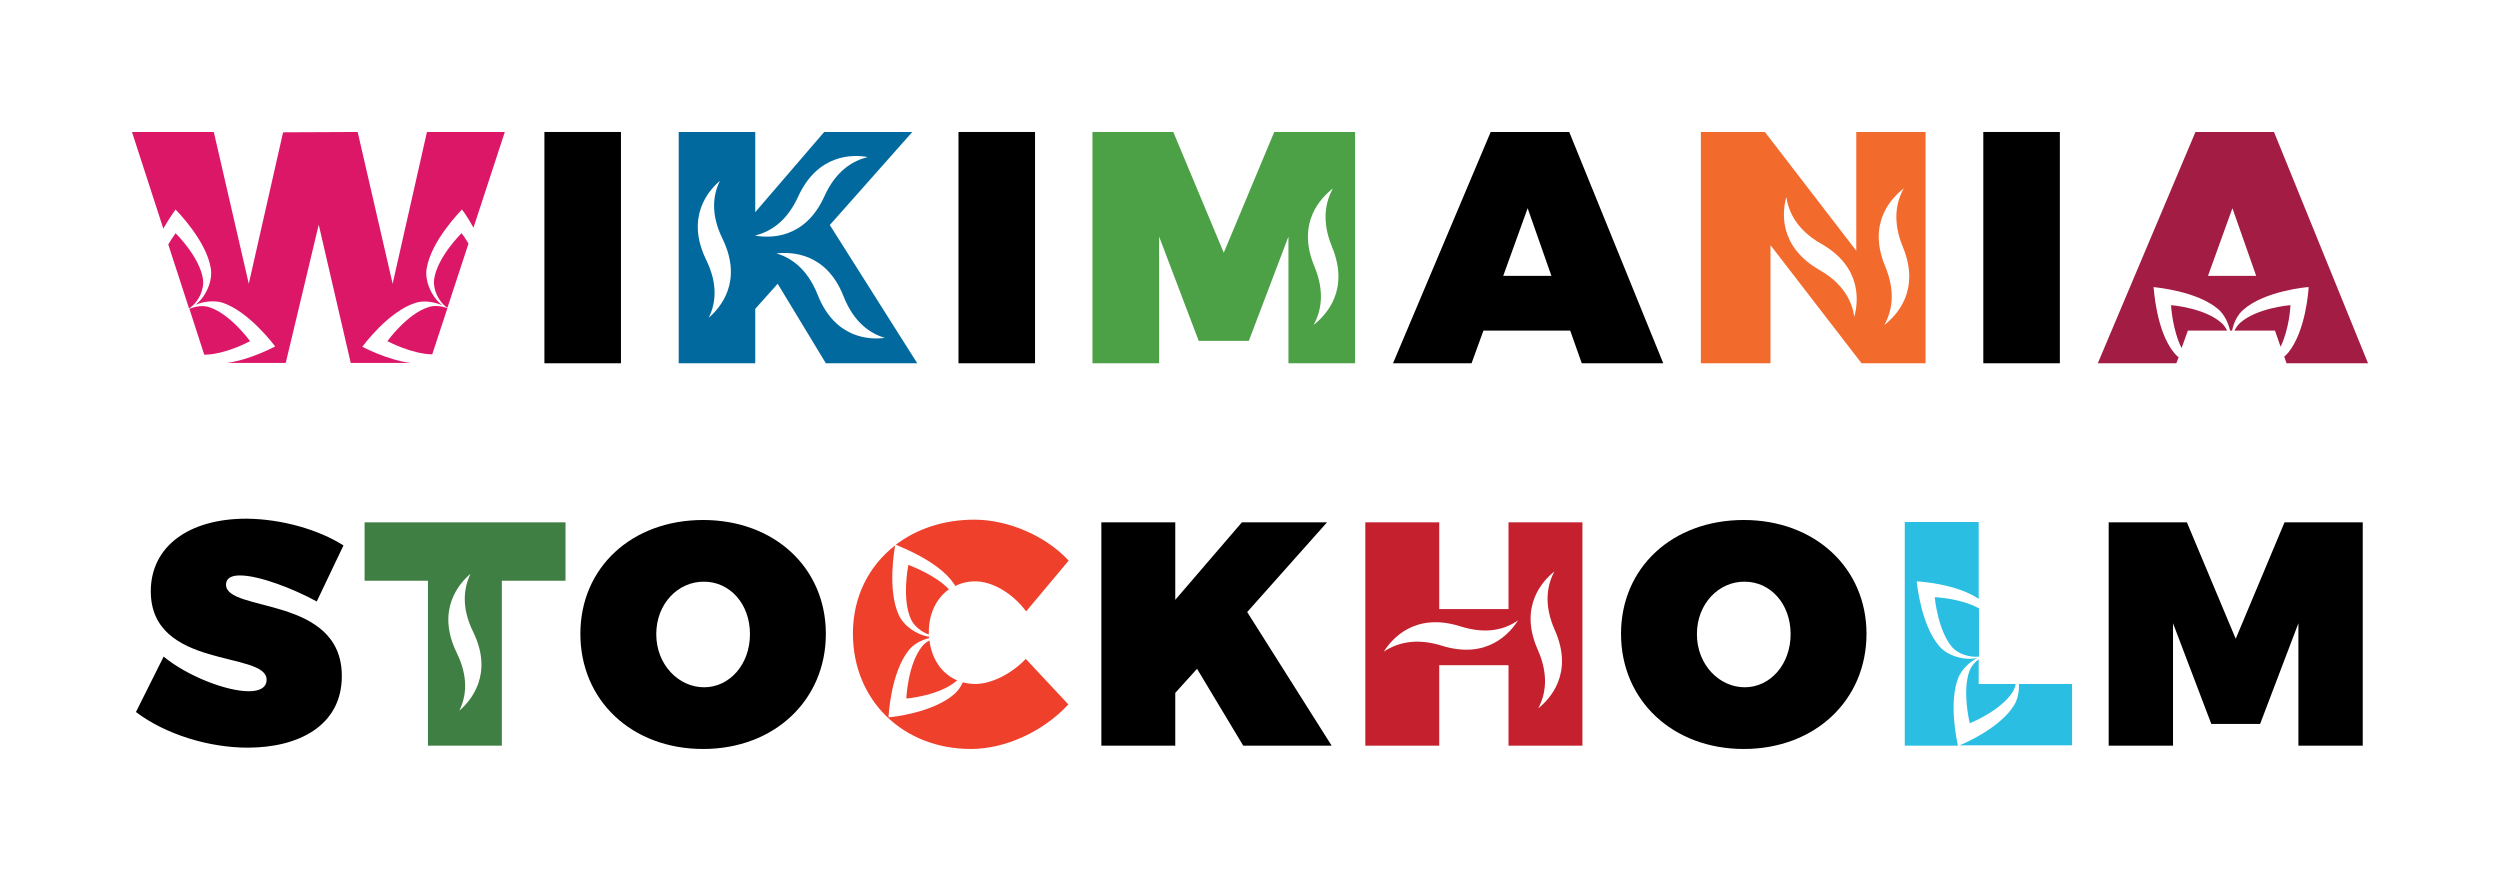
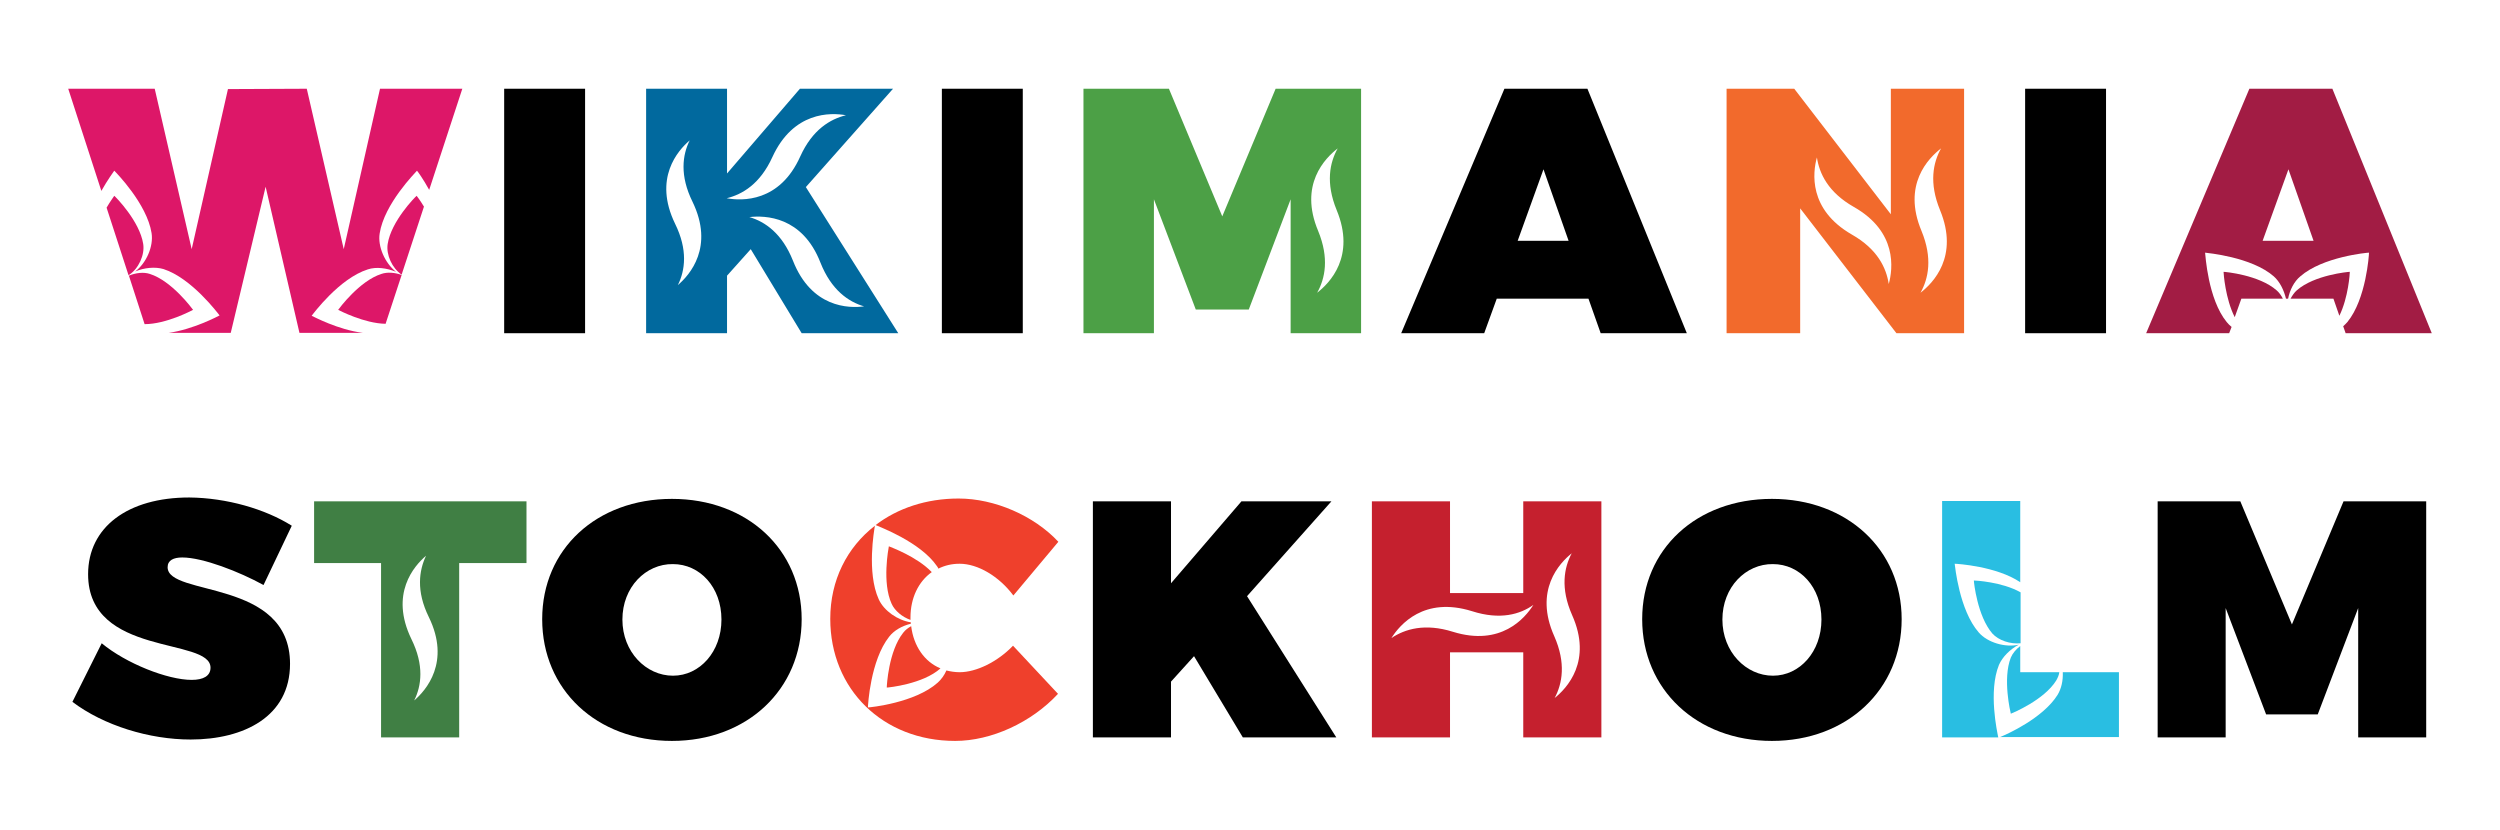
- <svg xmlns="http://www.w3.org/2000/svg" height="267" width="757.7" version="1.1" x="0px" y="0px" viewBox="0 0 757.7 267" xml:space="preserve" id="svg248">
+ <svg xmlns="http://www.w3.org/2000/svg" id="svg248" xml:space="preserve" viewBox="0 0 230 76.328" y="0px" x="0px" version="1.1" width="230" height="76.328">
  <defs id="defs252" />
-   <path d="M 165,110.1 V 40 h 23.2 v 70.1 z" id="path176" />
-   <path d="M 290.5,110.1 V 40 h 23.2 v 70.1 z" id="path178" />
-   <path d="m 449.6,100.2 -3.6,9.9 H 422.2 L 451.8,40 h 23.8 l 28.5,70.1 h -24.7 l -3.5,-9.9 H 449.6 Z M 463,63.1 455.6,83.6 h 14.6 z" id="path180" />
-   <path d="M 601.1,110.1 V 40 h 23.2 v 70.1 z" id="path182" />
-   <path d="m 104.1,165.3 -8.1,17 c -6.9,-3.8 -17.4,-7.9 -23.3,-7.9 -2.5,0 -4.2,0.8 -4.2,2.8 0,8.5 35.1,3.2 35.1,27.7 0,15.1 -13.2,21.7 -28.5,21.7 -11.8,0 -24.9,-4 -33.9,-10.8 L 49.6,199 c 7,5.8 18.9,10.5 25.8,10.5 3.3,0 5.4,-1.1 5.4,-3.5 0,-8.8 -35.1,-3 -35.1,-26.8 0,-13.5 11.4,-22 29,-22 10.7,0.1 21.8,3.3 29.4,8.1 z" id="path184" />
-   <path d="m 250.3,192.1 c 0,20.1 -15.6,34.9 -37.2,34.9 -21.6,0 -37.2,-14.7 -37.2,-34.9 0,-20.1 15.6,-34.5 37.2,-34.5 21.6,0 37.2,14.5 37.2,34.5 z m -51.4,0.1 c 0,9.3 6.8,16.1 14.5,16.1 7.7,0 13.9,-6.9 13.9,-16.1 0,-9.3 -6.2,-15.9 -13.9,-15.9 -7.8,-0.1 -14.5,6.6 -14.5,15.9 z" id="path186" />
-   <path d="m 362.8,202.7 -6.6,7.3 v 16 h -22.4 v -67.7 h 22.4 v 23.5 l 20.2,-23.5 h 25.8 L 378,185.5 403.6,226 h -26.8 z" id="path188" />
-   <path d="m 565.7,192.1 c 0,20.1 -15.6,34.9 -37.2,34.9 -21.5,0 -37.2,-14.7 -37.2,-34.9 0,-20.1 15.6,-34.5 37.2,-34.5 21.5,0 37.2,14.5 37.2,34.5 z m -51.4,0.1 c 0,9.3 6.8,16.1 14.5,16.1 7.7,0 13.9,-6.9 13.9,-16.1 0,-9.3 -6.2,-15.9 -13.9,-15.9 -7.8,-0.1 -14.5,6.6 -14.5,15.9 z" id="path190" />
-   <path style="fill:#dd1768" id="path192" d="M 75.8,103.4 C 75.5,103 69.7,95.1 63.4,93.1 c -1.8,-0.6 -4.1,-0.3 -6,0.5 l 4.5,13.9 c 6.2,0 13.5,-3.9 13.9,-4.1 v 0 c 0,0 0,0 0,0 0,0 0,0 0,0 z" class="st6" />
-   <path style="fill:#dd1768" id="path194" d="m 57.3,93.5 c 0,0 0,0 0,0 0.1,0 0.1,-0.1 0.1,-0.1 2.8,-1.8 4.6,-5.8 4.1,-8.9 C 60.5,78 53.6,71 53.2,70.7 v 0 c 0,0 0,0 0,0 0,0 0,0 0,0 v 0 c -0.1,0.2 -1.1,1.5 -2.2,3.4 z" class="st6" />
-   <path style="fill:#dd1768" id="path196" d="m 139.9,70.7 v 0 c 0,0 0,0 0,0 0,0 0,0 0,0 v 0 c -0.4,0.3 -7.3,7.3 -8.3,13.8 -0.5,3.1 1.3,7 4,8.8 L 142,73.8 c -1.1,-1.8 -2,-3 -2.1,-3.1 z" class="st6" />
-   <path style="fill:#dd1768" id="path198" d="m 109.8,105.1 v 0 c 0,0 0,0 0,0 0,0 0,0 0,0 v 0 c 0.4,-0.5 7.9,-10.7 16.1,-13.3 2.4,-0.8 5.4,-0.4 8.1,0.7 -3.2,-2.5 -5.3,-7.3 -4.7,-11 1.3,-8.5 10.3,-17.5 10.7,-18 v 0 c 0,0 0,0 0,0 0,0 0,0 0,0 v 0 c 0.2,0.2 1.8,2.4 3.5,5.5 L 153,40 H 129.4 L 119,86 108.4,40 85.8,40.1 75.4,86 64.8,40 H 40 l 9.5,29.3 c 1.8,-3.2 3.5,-5.5 3.7,-5.8 v 0 c 0,0 0,0 0,0 0,0 0,0 0,0 v 0 c 0.4,0.4 9.4,9.5 10.7,17.9 0.6,3.8 -1.5,8.6 -4.7,11 2.6,-1.1 5.7,-1.4 8.1,-0.7 8.1,2.6 15.7,12.8 16.1,13.3 v 0 c 0,0 0,0 0,0 0,0 0,0 0,0 v 0 c -0.4,0.2 -7.5,4 -14.6,5 h 17.8 l 10,-41.9 9.7,41.9 h 18.2 c -7.2,-0.9 -14.2,-4.7 -14.7,-4.9 z" class="st6" />
-   <path style="fill:#dd1768" id="path200" d="m 117.4,103.4 c 0.4,0.2 7.5,3.9 13.6,4 l 4.6,-14 c -1.9,-0.7 -4.1,-0.9 -5.8,-0.3 -6.3,2 -12.1,9.9 -12.4,10.3 v 0 c 0,0 0,0 0,0 0,0 0,0 0,0 z" class="st6" />
-   <path class="st16" d="M 386.2,40 370.9,76.6 355.6,40 h -24.5 v 70.1 h 20.2 V 71.7 l 12,31.6 h 15.2 l 12,-31.6 v 38.4 h 20.2 V 40 Z m 11.9,58.5 c 0,0 0,0 0,0 v 0 c 0,0 0,0 0,0 2.3,-4.1 3.5,-9.9 0.3,-17.7 -5.6,-13.3 2,-20.9 5.6,-23.7 0,0 0,0 0,0 v 0 c 0,0 0,0 0,0 -2.3,4.1 -3.5,9.9 -0.3,17.7 5.5,13.3 -2,20.9 -5.6,23.7 z" id="path204" style="fill:#4ca046" />
-   <path d="m 692.4,158.3 -14.8,35.3 -14.8,-35.3 H 639.1 V 226 h 19.5 v -37.1 l 11.6,30.5 H 685 l 11.6,-30.5 V 226 h 19.5 v -67.7 z" id="path206" />
-   <path class="st5" d="M 562.6,40 V 76 L 534.9,40 h -19.4 v 70.1 h 21.1 V 74.3 l 27.6,35.8 h 19.4 V 40 Z M 562,96 v 0 c 0,0 0,-0.1 0,0 -0.7,-4.6 -3.2,-10 -10.6,-14.2 -12.5,-7.2 -11.2,-17.8 -10,-22.1 0,0 0,0 0,0 v 0 c 0,0 0,0 0,0 0.7,4.6 3.2,10 10.6,14.2 12.5,7.1 11.2,17.7 10,22.1 0,-0.1 0,0 0,0 z m 9.1,2.5 c 0,0 0,0 0,0 v 0 c 0,0 0,0 0,0 2.3,-4.1 3.5,-9.9 0.3,-17.7 -5.6,-13.3 2,-20.9 5.6,-23.7 0,0 0,0 0,0 v 0 c 0,0 0,0 0,0 -2.3,4.1 -3.5,9.9 -0.3,17.7 5.5,13.3 -2,20.9 -5.6,23.7 z" id="path208" style="fill:#f26a2c" />
-   <path class="st11" d="M 110.5,158.3 V 176 h 19.2 v 50 h 22.4 v -50 h 19.3 v -17.7 z m 28.7,57.1 c 0,0 0,0 0,0 v 0 c 0,0 0,0 0,0 2.1,-4.2 2.9,-10.1 -0.8,-17.6 -6.3,-13 0.8,-21 4.2,-23.9 0,0 0,0 0,0 v 0 c 0,0 0,0 0,0 -2,4.2 -2.9,10.1 0.8,17.6 6.3,12.9 -0.8,21 -4.2,23.9 z" id="path210" style="fill:#407f44" />
-   <path class="st17" d="m 457.2,158.3 v 26.3 h -21 V 158.3 H 413.8 V 226 h 22.4 v -24.4 h 21 V 226 h 22.4 v -67.7 z m 2.9,29.7 c -2.4,3.8 -9.3,12 -23.1,7.7 -8,-2.5 -13.7,-0.8 -17.6,1.8 0,0 0,0 0,0 v 0 c 0,0 0,0 0,0 2.4,-3.8 9.3,-12 23.1,-7.7 8.1,2.6 13.8,0.9 17.6,-1.8 0,0 0,0 0,0 v 0 c 0,0 0,0 0,0 z m 6.1,26.7 c 0,0 0,0 0,0 v 0 c 0,0 0,0 0,0 2.2,-4.1 3.3,-10 -0.1,-17.7 -5.9,-13.2 1.5,-21 5,-23.8 0,0 0,0 0,0 v 0 c 0,0 0,0 0,0 -2.2,4.1 -3.3,10 0.1,17.7 5.9,13.2 -1.5,21 -5,23.8 z" id="path212" style="fill:#c5202e" />
-   <path class="st20" d="M 251.5,68.2 276.5,40 H 249.8 L 228.9,64.3 V 40 h -23.2 v 70.1 h 23.2 V 93.6 l 6.8,-7.6 14.6,24.1 H 278 Z m -36.7,28.1 c 0,0 0,0 0,0 v 0 c 0,0 0,0 0,0 2.1,-4.2 2.9,-10.1 -0.8,-17.6 -6.3,-13 0.8,-21 4.2,-23.9 0,0 0,0 0,0 v 0 c 0,0 0,0 0,0 -2.1,4.2 -2.9,10.1 0.8,17.6 6.3,13 -0.8,21 -4.2,23.9 z m 14,-24.9 c 0,0 0,0 0,0 v 0 c 0,0 0,0 0,0 4.5,-1.1 9.6,-4.1 13.1,-11.8 6,-13.1 16.7,-12.8 21.1,-12 0,0 0,0 0,0 v 0 c 0,0 0,0 0,0 -4.5,1.1 -9.6,4.1 -13.1,11.8 -5.9,13.2 -16.7,12.8 -21.1,12 z m 19,17.9 c -3.1,-7.8 -8,-11.2 -12.5,-12.5 0,0 0,0 0,0 v 0 c 0,0 0,0 0,0 4.5,-0.5 15.2,-0.3 20.4,13.1 3.1,7.8 8,11.2 12.5,12.5 0,0 0,0 0,0 v 0 c 0,0 0,0 0,0 -4.4,0.6 -15.1,0.4 -20.4,-13.1 z" id="path214" style="fill:#01699e" />
-   <path style="fill:#ef402c" id="path216" d="m 274.7,211.7 c 0.5,0 10.4,-1 15.4,-5.5 -4.6,-1.9 -7.7,-6.4 -8.4,-12.1 -0.9,0.5 -1.7,1.1 -2.3,1.9 -4.2,5.3 -4.7,15.2 -4.7,15.7 v 0 c 0,0 0,0 0,0 0,0 0,0 0,0 z" class="st18" />
-   <path style="fill:#ef402c" id="path218" d="m 289.1,176.9 c 0.2,0.2 0.3,0.5 0.4,0.7 1.8,-0.9 3.8,-1.4 6.1,-1.4 5.2,0 11.3,3.6 15.4,9.1 l 12.9,-15.4 c -7,-7.5 -18.3,-12.4 -28.6,-12.4 -9.3,0 -17.5,2.8 -23.8,7.6 1,0.5 12.8,4.8 17.6,11.8 z" class="st18" />
-   <path style="fill:#ef402c" id="path220" d="m 276.1,187.7 c 0.9,2 3.1,3.8 5.4,4.6 0,-0.2 0,-0.4 0,-0.7 0,-5.6 2.3,-10.3 6.1,-13 -4.3,-4.5 -11.9,-7.2 -12.3,-7.4 v 0 c 0,0 0,0 0,0 0,0 0,0 0,0 v 0 c -0.1,0.6 -2,10.4 0.8,16.5 z" class="st18" />
-   <path style="fill:#ef402c" id="path222" d="m 295.6,207.3 c -1.3,0 -2.6,-0.2 -3.8,-0.5 -0.6,1.4 -1.5,2.6 -2.5,3.5 -6.5,5.8 -19.4,7.1 -20,7.1 v 0 c 0,0 0,0 0,0 0,0 0,0 0,0 v 0 c 0,-0.6 0.7,-13.5 6.1,-20.3 1.4,-1.8 3.7,-3.1 6.2,-3.7 0,-0.1 0,-0.2 0,-0.4 -3.8,-0.6 -7.7,-3.3 -9.2,-6.6 -3.5,-7.7 -1.3,-19.9 -1.1,-21.1 -8,6.2 -12.8,15.6 -12.8,26.7 0,20.2 15.1,35 35.8,35 10.4,0 21.9,-5.3 29.5,-13.5 l -12.9,-13.8 c -4.4,4.6 -10.5,7.6 -15.3,7.6 z" class="st18" />
-   <path style="fill:#29bee2" id="path226" d="m 586.4,181 c 0,0.5 1,10.2 5.3,15.2 1.8,2 5.2,3.1 8.1,2.8 v -14.6 c -5.3,-3 -13,-3.4 -13.4,-3.4 v 0 c 0,0 0,0 0,0 0,0 0,0 0,0 z" class="st19" />
-   <path style="fill:#29bee2" id="path228" d="m 597,219.2 c 0,0 0,0.1 0,0 v 0 c 0.5,-0.2 9.5,-3.9 13,-9.5 0.4,-0.7 0.8,-1.5 0.9,-2.4 h -11.2 v -7.5 c -1.2,0.9 -2.2,2.1 -2.7,3.3 -2.4,6.1 -0.1,15.7 0,16.1 v 0 c 0,0 0,0 0,0 z" class="st19" />
-   <path style="fill:#29bee2" id="path230" d="m 611.9,207.3 c 0.1,2.4 -0.4,4.7 -1.5,6.5 -4.2,6.7 -14.5,11.3 -16.5,12.1 H 628 v -18.6 z" class="st19" />
-   <path style="fill:#29bee2" id="path232" d="m 593.6,205.2 c 1,-2.3 3.2,-4.5 5.7,-5.8 -3.9,0.9 -9,-0.6 -11.5,-3.5 -5.6,-6.4 -6.8,-19.1 -6.9,-19.7 v 0 c 0,0 0,0 0,0 0,0 0,0 0,0 v 0 c 0.6,0 12,0.7 18.8,5.3 V 158.2 H 577.3 V 226 h 16.1 c -0.3,-1.5 -2.9,-13.2 0.2,-20.8 z" class="st19" />
-   <path style="fill:#a21c44" id="path236" d="m 694.2,92.5 c -0.5,0 -10.2,0.9 -15.2,5.3 -0.7,0.6 -1.3,1.5 -1.8,2.4 h 12.3 l 1.7,4.9 c 2.6,-5.3 3,-12.2 3,-12.6 v 0 c 0,0 0,0 0,0 0,0 0,-0.1 0,0 z" class="st3" />
-   <path style="fill:#a21c44" id="path238" d="m 658,92.5 c 0,0.4 0.5,7.7 3.2,13 l 1.9,-5.3 H 675 c -0.5,-1 -1.1,-1.8 -1.8,-2.4 -5,-4.4 -14.7,-5.3 -15.2,-5.3 v 0 c 0,-0.1 0,0 0,0 0,0 0,0 0,0 z" class="st3" />
-   <path style="fill:#a21c44" id="path240" d="m 689.2,40 h -23.8 l -29.6,70.1 h 23.8 l 0.7,-1.8 c -0.5,-0.4 -1,-0.9 -1.4,-1.4 -5.4,-6.6 -6.1,-19.3 -6.2,-19.9 v 0 c 0,0 0,0 0,0 0,0 0,0 0,0 v 0 c 0.6,0.1 13.3,1.2 19.7,6.8 1.7,1.5 2.9,3.9 3.5,6.4 h 0.6 c 0.5,-2.5 1.7,-4.9 3.5,-6.4 6.4,-5.6 19.1,-6.8 19.7,-6.8 v 0 c 0,0 0,0 0,0 0,0 0,0 0,0 v 0 c 0,0.6 -0.8,13.3 -6.2,19.9 -0.3,0.4 -0.8,0.8 -1.2,1.2 l 0.7,2 h 24.7 z m -20,43.6 7.4,-20.5 7.2,20.5 z" class="st3" />
+   <g transform="matrix(0.320861,0,0,0.320861,-6.558175,-4.670937)" id="g97">
+     <path d="M 165,110.1 V 40 h 23.2 v 70.1 z" id="path176" />
+     <path d="M 290.5,110.1 V 40 h 23.2 v 70.1 z" id="path178" />
+     <path d="m 449.6,100.2 -3.6,9.9 H 422.2 L 451.8,40 h 23.8 l 28.5,70.1 h -24.7 l -3.5,-9.9 z M 463,63.1 455.6,83.6 h 14.6 z" id="path180" />
+     <path d="M 601.1,110.1 V 40 h 23.2 v 70.1 z" id="path182" />
+     <path d="m 104.1,165.3 -8.1,17 c -6.9,-3.8 -17.4,-7.9 -23.3,-7.9 -2.5,0 -4.2,0.8 -4.2,2.8 0,8.5 35.1,3.2 35.1,27.7 0,15.1 -13.2,21.7 -28.5,21.7 -11.8,0 -24.9,-4 -33.9,-10.8 L 49.6,199 c 7,5.8 18.9,10.5 25.8,10.5 3.3,0 5.4,-1.1 5.4,-3.5 0,-8.8 -35.1,-3 -35.1,-26.8 0,-13.5 11.4,-22 29,-22 10.7,0.1 21.8,3.3 29.4,8.1 z" id="path184" />
+     <path d="m 250.3,192.1 c 0,20.1 -15.6,34.9 -37.2,34.9 -21.6,0 -37.2,-14.7 -37.2,-34.9 0,-20.1 15.6,-34.5 37.2,-34.5 21.6,0 37.2,14.5 37.2,34.5 z m -51.4,0.1 c 0,9.3 6.8,16.1 14.5,16.1 7.7,0 13.9,-6.9 13.9,-16.1 0,-9.3 -6.2,-15.9 -13.9,-15.9 -7.8,-0.1 -14.5,6.6 -14.5,15.9 z" id="path186" />
+     <path d="m 362.8,202.7 -6.6,7.3 v 16 h -22.4 v -67.7 h 22.4 v 23.5 l 20.2,-23.5 h 25.8 L 378,185.5 403.6,226 h -26.8 z" id="path188" />
+     <path d="m 565.7,192.1 c 0,20.1 -15.6,34.9 -37.2,34.9 -21.5,0 -37.2,-14.7 -37.2,-34.9 0,-20.1 15.6,-34.5 37.2,-34.5 21.5,0 37.2,14.5 37.2,34.5 z m -51.4,0.1 c 0,9.3 6.8,16.1 14.5,16.1 7.7,0 13.9,-6.9 13.9,-16.1 0,-9.3 -6.2,-15.9 -13.9,-15.9 -7.8,-0.1 -14.5,6.6 -14.5,15.9 z" id="path190" />
+     <path style="fill:#dd1768" id="path192" d="M 75.8,103.4 C 75.5,103 69.7,95.1 63.4,93.1 c -1.8,-0.6 -4.1,-0.3 -6,0.5 l 4.5,13.9 c 6.2,0 13.5,-3.9 13.9,-4.1 v 0 c 0,0 0,0 0,0 0,0 0,0 0,0 z" class="st6" />
+     <path style="fill:#dd1768" id="path194" d="m 57.3,93.5 c 0,0 0,0 0,0 0.1,0 0.1,-0.1 0.1,-0.1 2.8,-1.8 4.6,-5.8 4.1,-8.9 C 60.5,78 53.6,71 53.2,70.7 v 0 c 0,0 0,0 0,0 0,0 0,0 0,0 v 0 c -0.1,0.2 -1.1,1.5 -2.2,3.4 z" class="st6" />
+     <path style="fill:#dd1768" id="path196" d="m 139.9,70.7 v 0 c 0,0 0,0 0,0 0,0 0,0 0,0 v 0 c -0.4,0.3 -7.3,7.3 -8.3,13.8 -0.5,3.1 1.3,7 4,8.8 L 142,73.8 c -1.1,-1.8 -2,-3 -2.1,-3.1 z" class="st6" />
+     <path style="fill:#dd1768" id="path198" d="m 109.8,105.1 v 0 c 0,0 0,0 0,0 0,0 0,0 0,0 v 0 c 0.4,-0.5 7.9,-10.7 16.1,-13.3 2.4,-0.8 5.4,-0.4 8.1,0.7 -3.2,-2.5 -5.3,-7.3 -4.7,-11 1.3,-8.5 10.3,-17.5 10.7,-18 v 0 c 0,0 0,0 0,0 0,0 0,0 0,0 v 0 c 0.2,0.2 1.8,2.4 3.5,5.5 L 153,40 H 129.4 L 119,86 108.4,40 85.8,40.1 75.4,86 64.8,40 H 40 l 9.5,29.3 c 1.8,-3.2 3.5,-5.5 3.7,-5.8 v 0 c 0,0 0,0 0,0 0,0 0,0 0,0 v 0 c 0.4,0.4 9.4,9.5 10.7,17.9 0.6,3.8 -1.5,8.6 -4.7,11 2.6,-1.1 5.7,-1.4 8.1,-0.7 8.1,2.6 15.7,12.8 16.1,13.3 v 0 c 0,0 0,0 0,0 0,0 0,0 0,0 v 0 c -0.4,0.2 -7.5,4 -14.6,5 h 17.8 l 10,-41.9 9.7,41.9 h 18.2 c -7.2,-0.9 -14.2,-4.7 -14.7,-4.9 z" class="st6" />
+     <path style="fill:#dd1768" id="path200" d="m 117.4,103.4 c 0.4,0.2 7.5,3.9 13.6,4 l 4.6,-14 c -1.9,-0.7 -4.1,-0.9 -5.8,-0.3 -6.3,2 -12.1,9.9 -12.4,10.3 v 0 c 0,0 0,0 0,0 0,0 0,0 0,0 z" class="st6" />
+     <path class="st16" d="M 386.2,40 370.9,76.6 355.6,40 h -24.5 v 70.1 h 20.2 V 71.7 l 12,31.6 h 15.2 l 12,-31.6 v 38.4 h 20.2 V 40 Z m 11.9,58.5 c 0,0 0,0 0,0 v 0 c 0,0 0,0 0,0 2.3,-4.1 3.5,-9.9 0.3,-17.7 -5.6,-13.3 2,-20.9 5.6,-23.7 0,0 0,0 0,0 v 0 c 0,0 0,0 0,0 -2.3,4.1 -3.5,9.9 -0.3,17.7 5.5,13.3 -2,20.9 -5.6,23.7 z" id="path204" style="fill:#4ca046" />
+     <path d="m 692.4,158.3 -14.8,35.3 -14.8,-35.3 H 639.1 V 226 h 19.5 v -37.1 l 11.6,30.5 H 685 l 11.6,-30.5 V 226 h 19.5 v -67.7 z" id="path206" />
+     <path class="st5" d="M 562.6,40 V 76 L 534.9,40 h -19.4 v 70.1 h 21.1 V 74.3 l 27.6,35.8 h 19.4 V 40 Z M 562,96 v 0 c 0,0 0,-0.1 0,0 -0.7,-4.6 -3.2,-10 -10.6,-14.2 -12.5,-7.2 -11.2,-17.8 -10,-22.1 0,0 0,0 0,0 v 0 c 0,0 0,0 0,0 0.7,4.6 3.2,10 10.6,14.2 12.5,7.1 11.2,17.7 10,22.1 0,-0.1 0,0 0,0 z m 9.1,2.5 c 0,0 0,0 0,0 v 0 c 0,0 0,0 0,0 2.3,-4.1 3.5,-9.9 0.3,-17.7 -5.6,-13.3 2,-20.9 5.6,-23.7 0,0 0,0 0,0 v 0 c 0,0 0,0 0,0 -2.3,4.1 -3.5,9.9 -0.3,17.7 5.5,13.3 -2,20.9 -5.6,23.7 z" id="path208" style="fill:#f26a2c" />
+     <path class="st11" d="M 110.5,158.3 V 176 h 19.2 v 50 h 22.4 v -50 h 19.3 v -17.7 z m 28.7,57.1 c 0,0 0,0 0,0 v 0 c 0,0 0,0 0,0 2.1,-4.2 2.9,-10.1 -0.8,-17.6 -6.3,-13 0.8,-21 4.2,-23.9 0,0 0,0 0,0 v 0 c 0,0 0,0 0,0 -2,4.2 -2.9,10.1 0.8,17.6 6.3,12.9 -0.8,21 -4.2,23.9 z" id="path210" style="fill:#407f44" />
+     <path class="st17" d="m 457.2,158.3 v 26.3 h -21 V 158.3 H 413.8 V 226 h 22.4 v -24.4 h 21 V 226 h 22.4 v -67.7 z m 2.9,29.7 c -2.4,3.8 -9.3,12 -23.1,7.7 -8,-2.5 -13.7,-0.8 -17.6,1.8 0,0 0,0 0,0 v 0 c 0,0 0,0 0,0 2.4,-3.8 9.3,-12 23.1,-7.7 8.1,2.6 13.8,0.9 17.6,-1.8 0,0 0,0 0,0 v 0 c 0,0 0,0 0,0 z m 6.1,26.7 c 0,0 0,0 0,0 v 0 c 0,0 0,0 0,0 2.2,-4.1 3.3,-10 -0.1,-17.7 -5.9,-13.2 1.5,-21 5,-23.8 0,0 0,0 0,0 v 0 c 0,0 0,0 0,0 -2.2,4.1 -3.3,10 0.1,17.7 5.9,13.2 -1.5,21 -5,23.8 z" id="path212" style="fill:#c5202e" />
+     <path class="st20" d="M 251.5,68.2 276.5,40 H 249.8 L 228.9,64.3 V 40 h -23.2 v 70.1 h 23.2 V 93.6 l 6.8,-7.6 14.6,24.1 H 278 Z m -36.7,28.1 c 0,0 0,0 0,0 v 0 c 0,0 0,0 0,0 2.1,-4.2 2.9,-10.1 -0.8,-17.6 -6.3,-13 0.8,-21 4.2,-23.9 0,0 0,0 0,0 v 0 c 0,0 0,0 0,0 -2.1,4.2 -2.9,10.1 0.8,17.6 6.3,13 -0.8,21 -4.2,23.9 z m 14,-24.9 c 0,0 0,0 0,0 v 0 c 0,0 0,0 0,0 4.5,-1.1 9.6,-4.1 13.1,-11.8 6,-13.1 16.7,-12.8 21.1,-12 0,0 0,0 0,0 v 0 c 0,0 0,0 0,0 -4.5,1.1 -9.6,4.1 -13.1,11.8 -5.9,13.2 -16.7,12.8 -21.1,12 z m 19,17.9 c -3.1,-7.8 -8,-11.2 -12.5,-12.5 0,0 0,0 0,0 v 0 c 0,0 0,0 0,0 4.5,-0.5 15.2,-0.3 20.4,13.1 3.1,7.8 8,11.2 12.5,12.5 0,0 0,0 0,0 v 0 c 0,0 0,0 0,0 -4.4,0.6 -15.1,0.4 -20.4,-13.1 z" id="path214" style="fill:#01699e" />
+     <path style="fill:#ef402c" id="path216" d="m 274.7,211.7 c 0.5,0 10.4,-1 15.4,-5.5 -4.6,-1.9 -7.7,-6.4 -8.4,-12.1 -0.9,0.5 -1.7,1.1 -2.3,1.9 -4.2,5.3 -4.7,15.2 -4.7,15.7 v 0 c 0,0 0,0 0,0 0,0 0,0 0,0 z" class="st18" />
+     <path style="fill:#ef402c" id="path218" d="m 289.1,176.9 c 0.2,0.2 0.3,0.5 0.4,0.7 1.8,-0.9 3.8,-1.4 6.1,-1.4 5.2,0 11.3,3.6 15.4,9.1 l 12.9,-15.4 c -7,-7.5 -18.3,-12.4 -28.6,-12.4 -9.3,0 -17.5,2.8 -23.8,7.6 1,0.5 12.8,4.8 17.6,11.8 z" class="st18" />
+     <path style="fill:#ef402c" id="path220" d="m 276.1,187.7 c 0.9,2 3.1,3.8 5.4,4.6 0,-0.2 0,-0.4 0,-0.7 0,-5.6 2.3,-10.3 6.1,-13 -4.3,-4.5 -11.9,-7.2 -12.3,-7.4 v 0 c 0,0 0,0 0,0 0,0 0,0 0,0 v 0 c -0.1,0.6 -2,10.4 0.8,16.5 z" class="st18" />
+     <path style="fill:#ef402c" id="path222" d="m 295.6,207.3 c -1.3,0 -2.6,-0.2 -3.8,-0.5 -0.6,1.4 -1.5,2.6 -2.5,3.5 -6.5,5.8 -19.4,7.1 -20,7.1 v 0 c 0,0 0,0 0,0 0,0 0,0 0,0 v 0 c 0,-0.6 0.7,-13.5 6.1,-20.3 1.4,-1.8 3.7,-3.1 6.2,-3.7 0,-0.1 0,-0.2 0,-0.4 -3.8,-0.6 -7.7,-3.3 -9.2,-6.6 -3.5,-7.7 -1.3,-19.9 -1.1,-21.1 -8,6.2 -12.8,15.6 -12.8,26.7 0,20.2 15.1,35 35.8,35 10.4,0 21.9,-5.3 29.5,-13.5 l -12.9,-13.8 c -4.4,4.6 -10.5,7.6 -15.3,7.6 z" class="st18" />
+     <path style="fill:#29bee2" id="path226" d="m 586.4,181 c 0,0.5 1,10.2 5.3,15.2 1.8,2 5.2,3.1 8.1,2.8 v -14.6 c -5.3,-3 -13,-3.4 -13.4,-3.4 v 0 c 0,0 0,0 0,0 0,0 0,0 0,0 z" class="st19" />
+     <path style="fill:#29bee2" id="path228" d="m 597,219.2 c 0,0 0,0.1 0,0 v 0 c 0.5,-0.2 9.5,-3.9 13,-9.5 0.4,-0.7 0.8,-1.5 0.9,-2.4 h -11.2 v -7.5 c -1.2,0.9 -2.2,2.1 -2.7,3.3 -2.4,6.1 -0.1,15.7 0,16.1 v 0 c 0,0 0,0 0,0 z" class="st19" />
+     <path style="fill:#29bee2" id="path230" d="m 611.9,207.3 c 0.1,2.4 -0.4,4.7 -1.5,6.5 -4.2,6.7 -14.5,11.3 -16.5,12.1 H 628 v -18.6 z" class="st19" />
+     <path style="fill:#29bee2" id="path232" d="m 593.6,205.2 c 1,-2.3 3.2,-4.5 5.7,-5.8 -3.9,0.9 -9,-0.6 -11.5,-3.5 -5.6,-6.4 -6.8,-19.1 -6.9,-19.7 v 0 c 0,0 0,0 0,0 0,0 0,0 0,0 v 0 c 0.6,0 12,0.7 18.8,5.3 V 158.2 H 577.3 V 226 h 16.1 c -0.3,-1.5 -2.9,-13.2 0.2,-20.8 z" class="st19" />
+     <path style="fill:#a21c44" id="path236" d="m 694.2,92.5 c -0.5,0 -10.2,0.9 -15.2,5.3 -0.7,0.6 -1.3,1.5 -1.8,2.4 h 12.3 l 1.7,4.9 c 2.6,-5.3 3,-12.2 3,-12.6 v 0 c 0,0 0,0 0,0 0,0 0,-0.1 0,0 z" class="st3" />
+     <path style="fill:#a21c44" id="path238" d="m 658,92.5 c 0,0.4 0.5,7.7 3.2,13 l 1.9,-5.3 H 675 c -0.5,-1 -1.1,-1.8 -1.8,-2.4 -5,-4.4 -14.7,-5.3 -15.2,-5.3 v 0 c 0,-0.1 0,0 0,0 0,0 0,0 0,0 z" class="st3" />
+     <path style="fill:#a21c44" id="path240" d="m 689.2,40 h -23.8 l -29.6,70.1 h 23.8 l 0.7,-1.8 c -0.5,-0.4 -1,-0.9 -1.4,-1.4 -5.4,-6.6 -6.1,-19.3 -6.2,-19.9 v 0 c 0,0 0,0 0,0 0,0 0,0 0,0 v 0 c 0.6,0.1 13.3,1.2 19.7,6.8 1.7,1.5 2.9,3.9 3.5,6.4 h 0.6 c 0.5,-2.5 1.7,-4.9 3.5,-6.4 6.4,-5.6 19.1,-6.8 19.7,-6.8 v 0 c 0,0 0,0 0,0 0,0 0,0 0,0 v 0 c 0,0.6 -0.8,13.3 -6.2,19.9 -0.3,0.4 -0.8,0.8 -1.2,1.2 l 0.7,2 h 24.7 z m -20,43.6 7.4,-20.5 7.2,20.5 z" class="st3" />
+   </g>
</svg>
